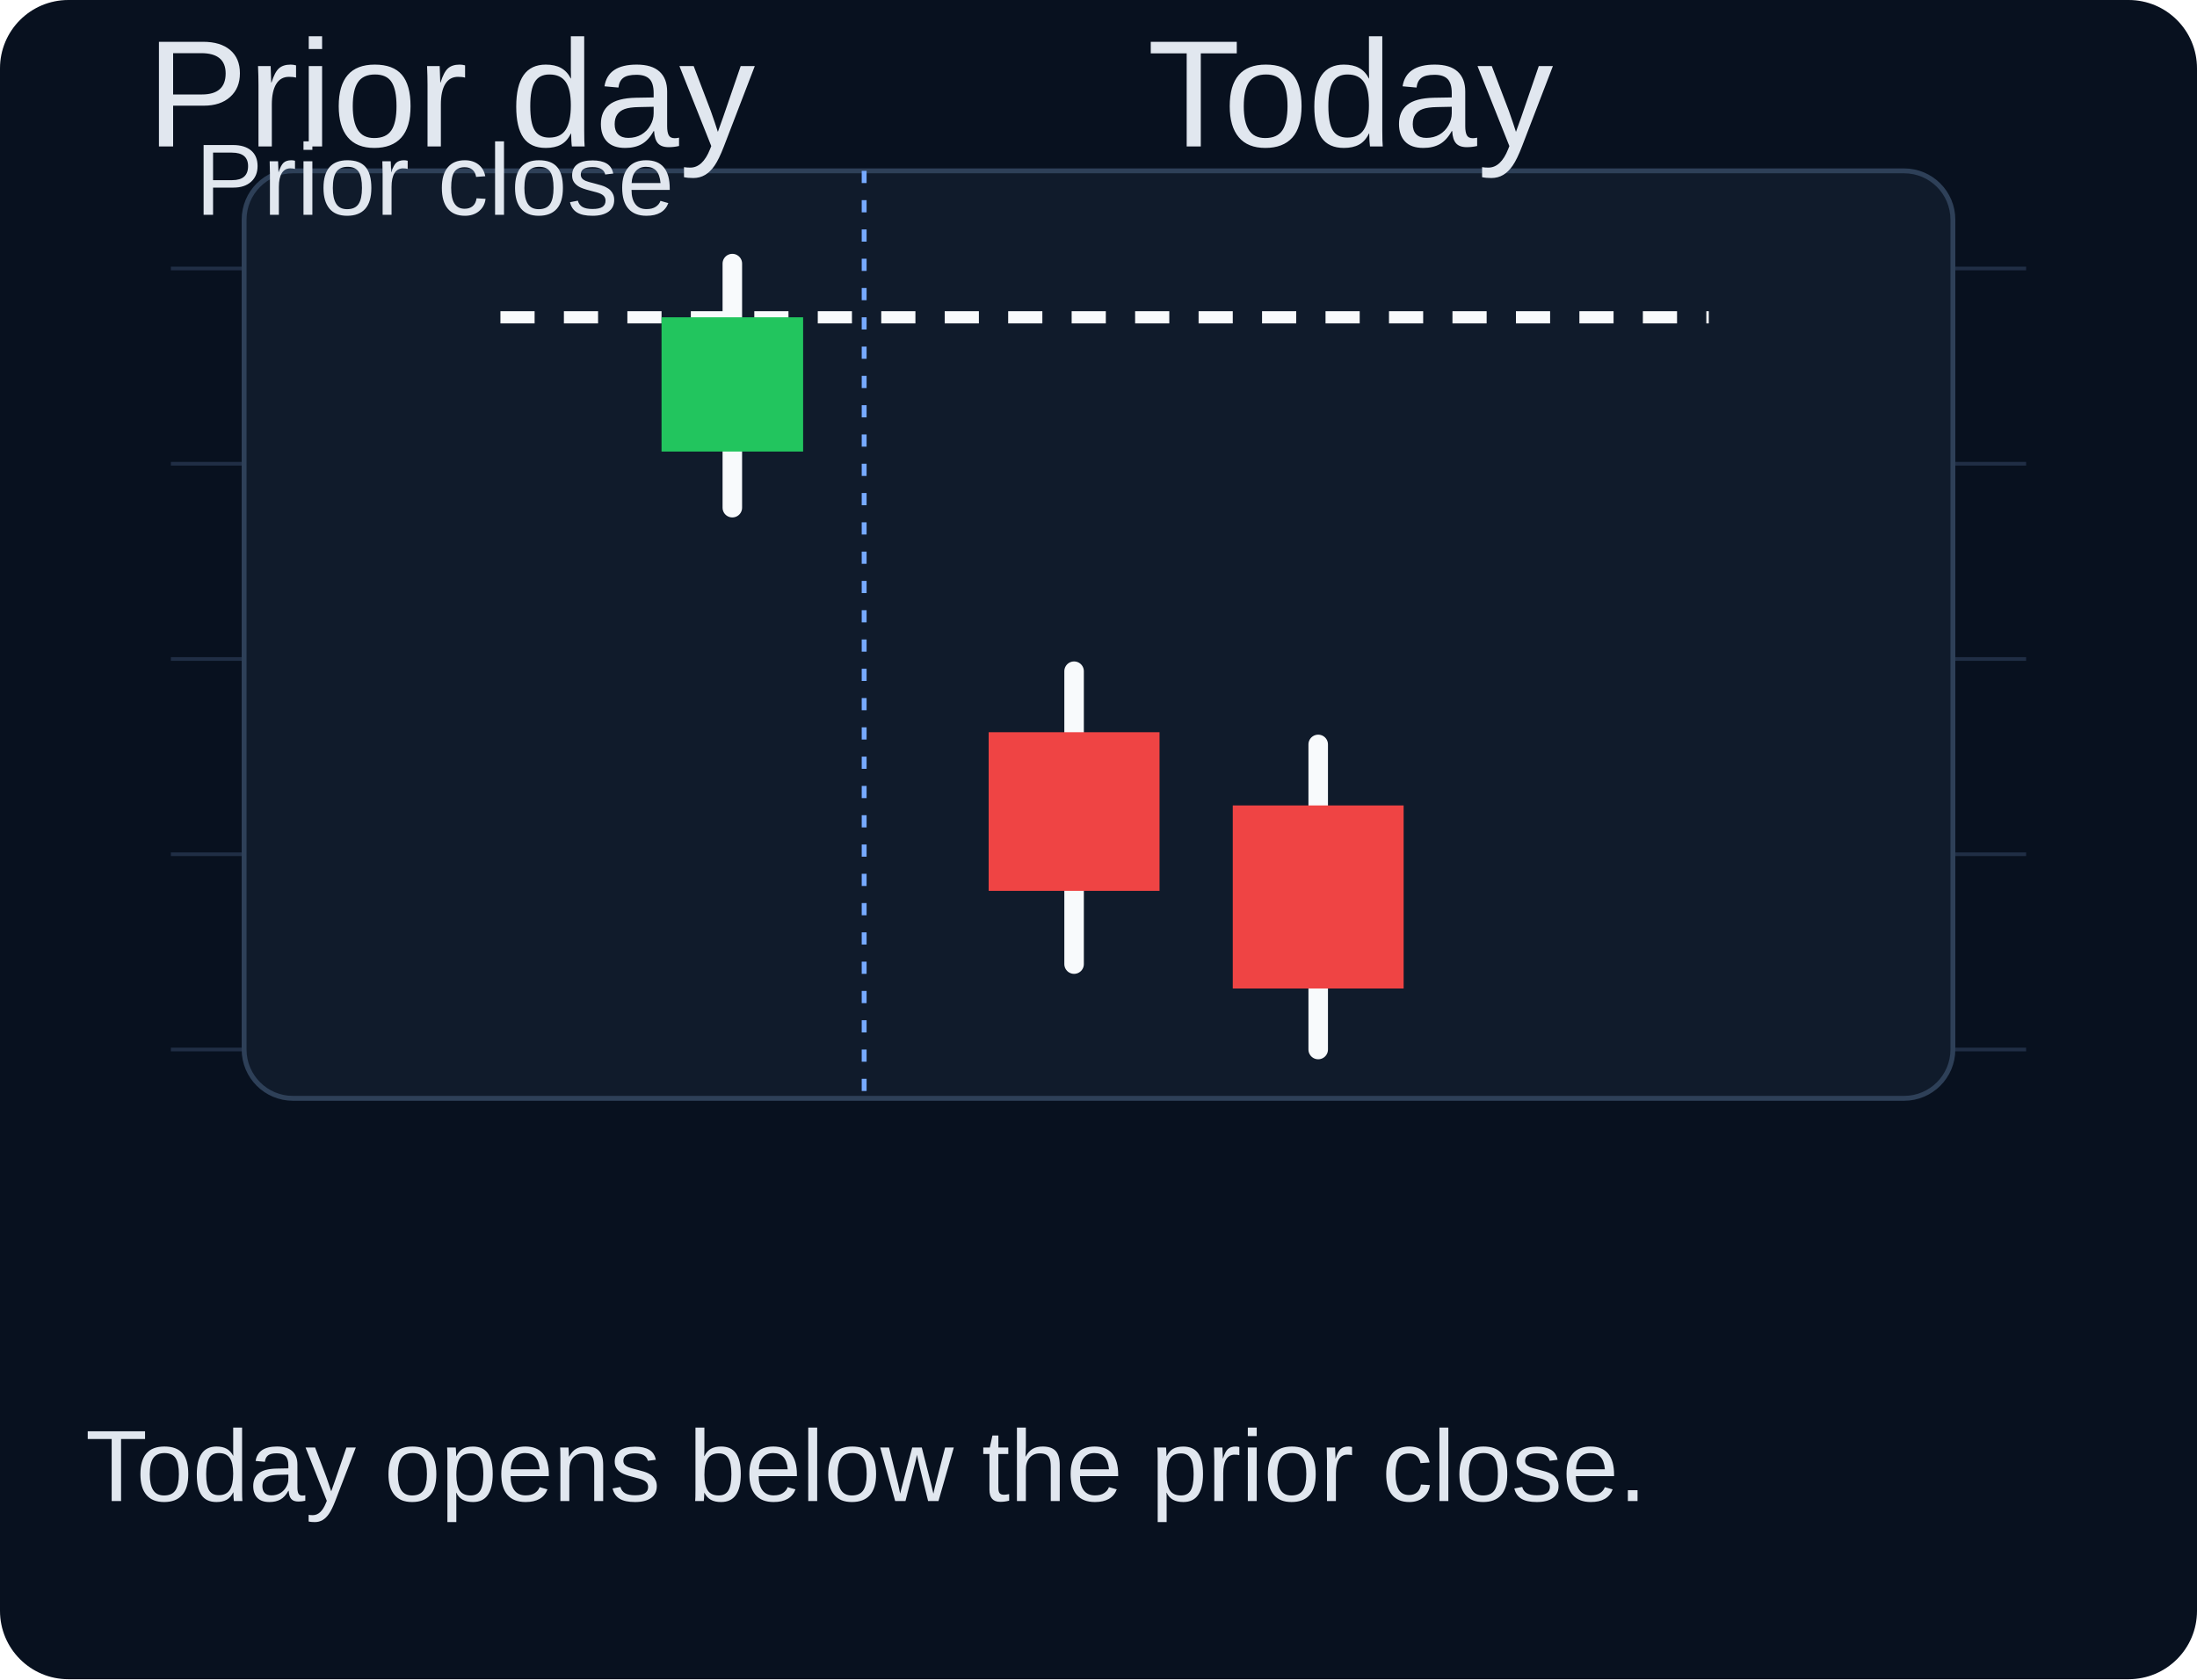
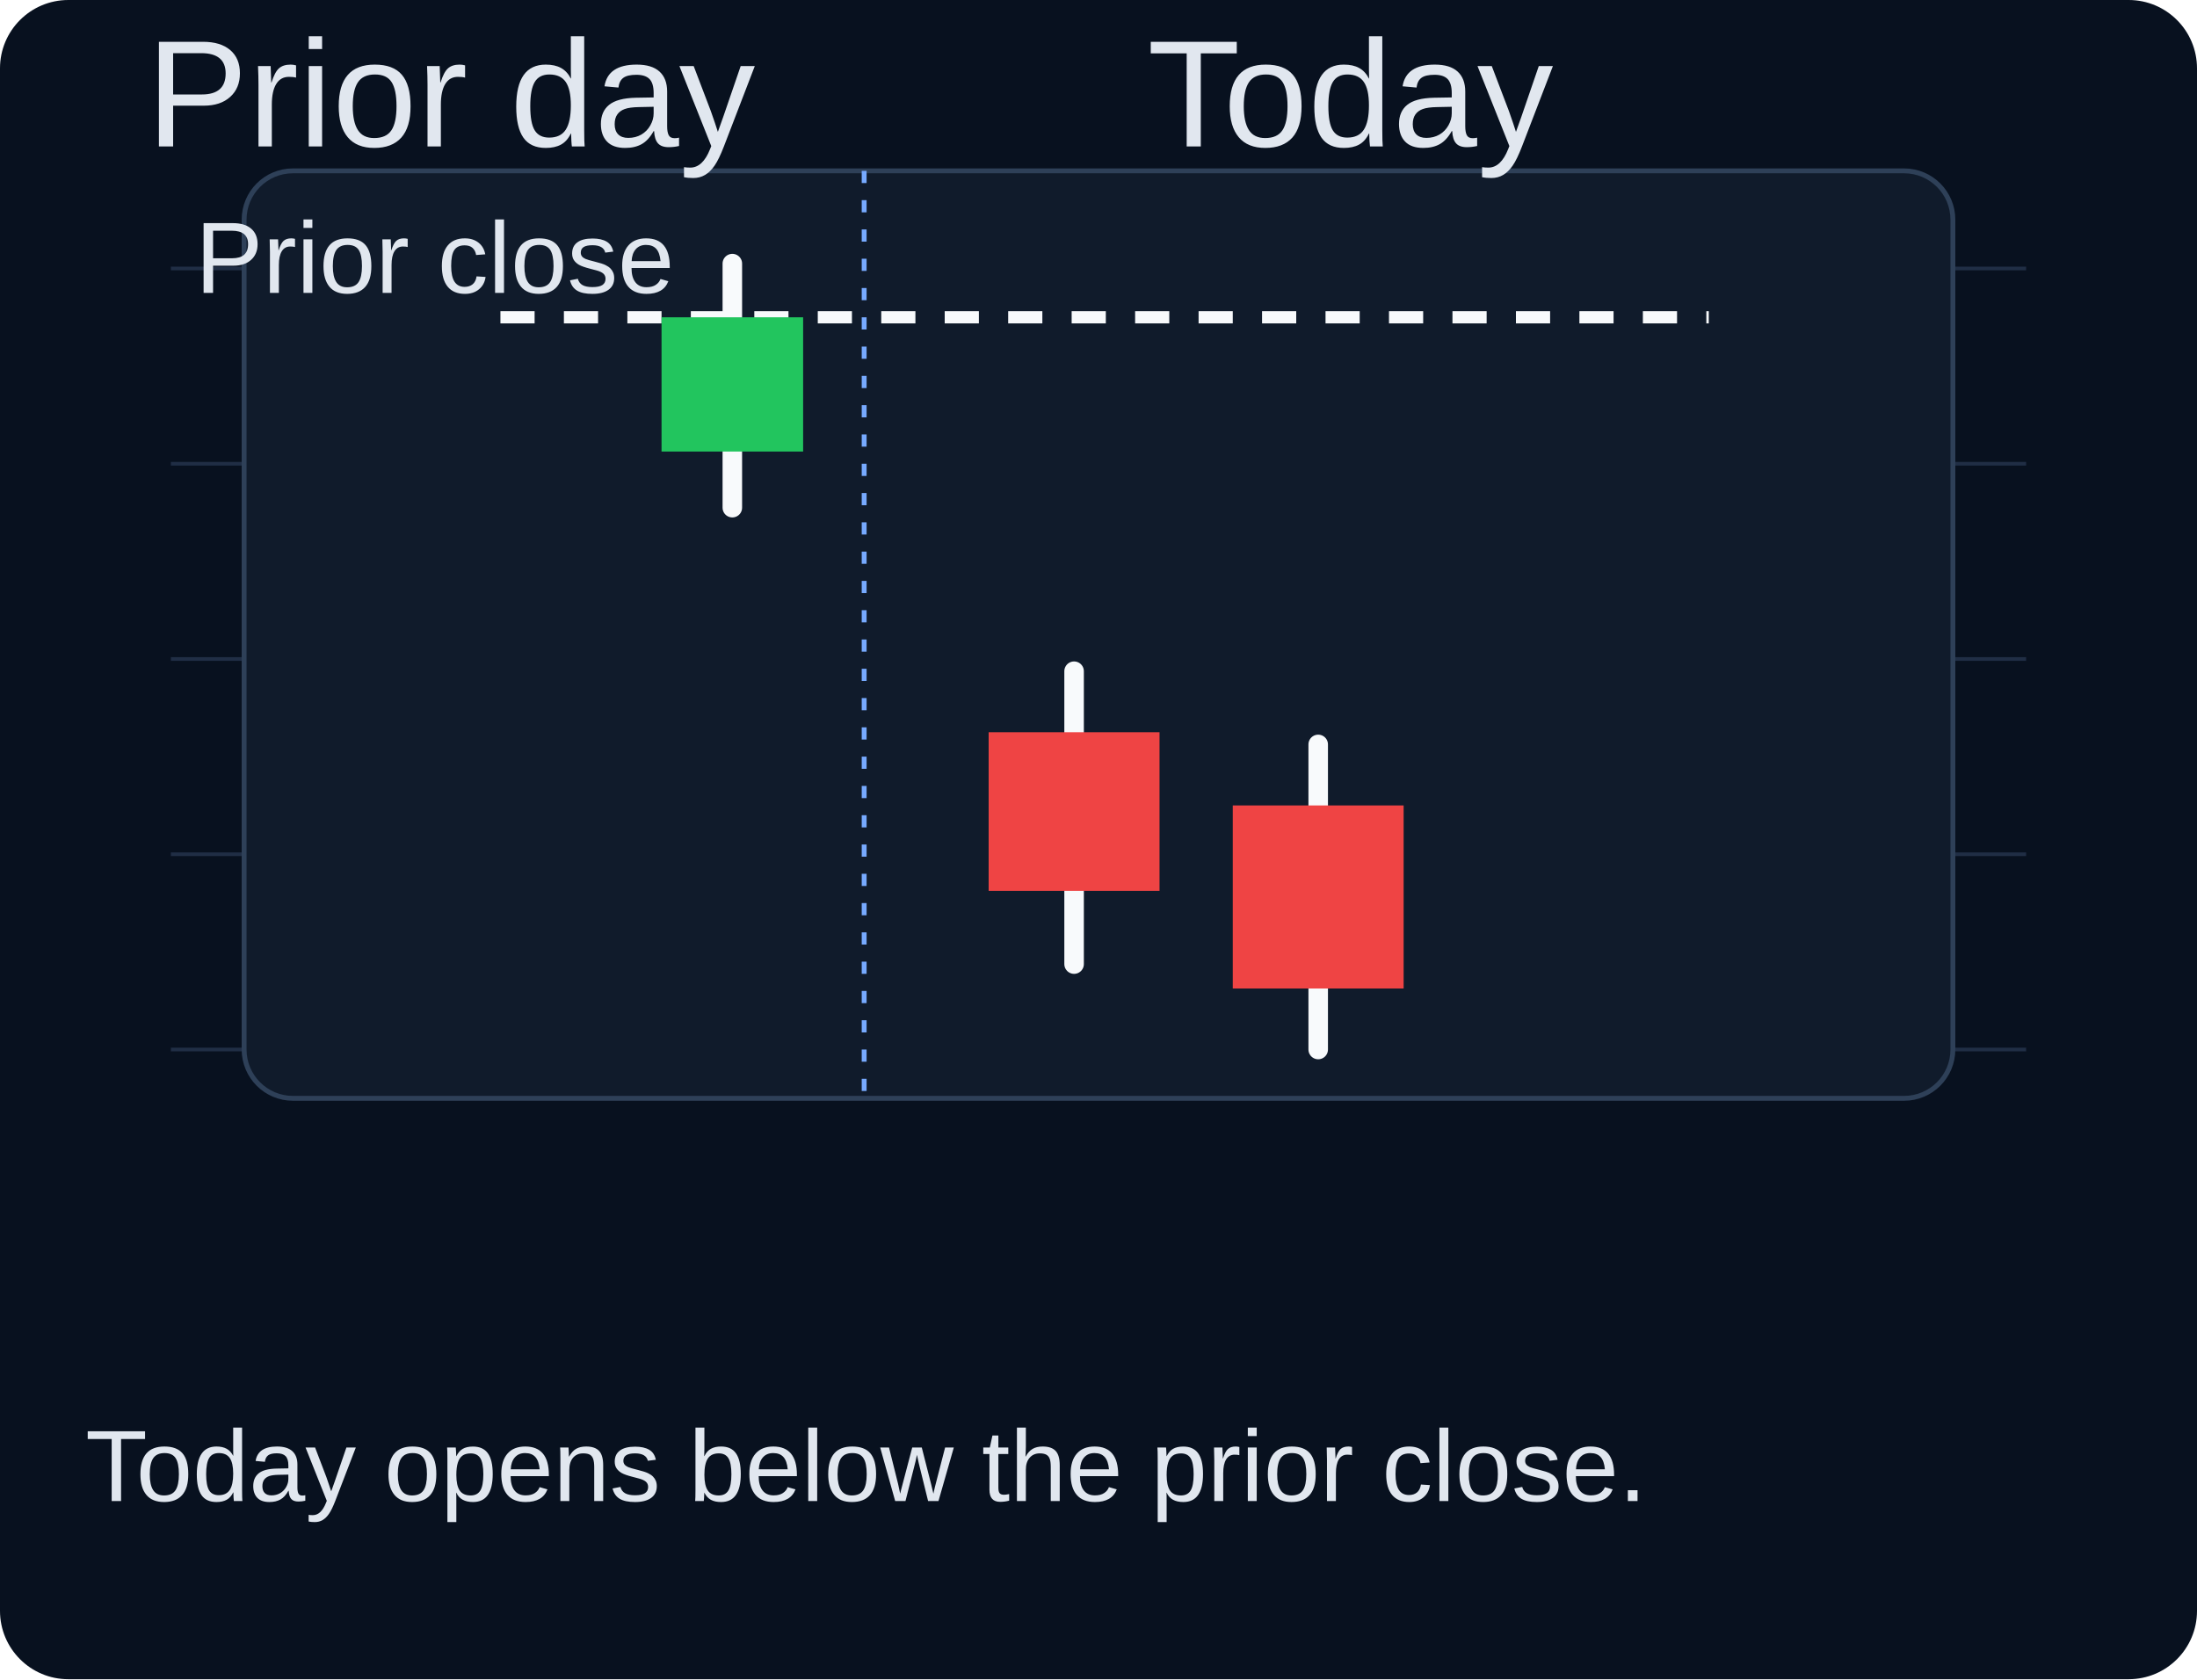
<svg xmlns="http://www.w3.org/2000/svg" viewBox="0 0 900.0 688.0" fill="none">
  <rect width="900" height="688.0" rx="28" fill="#08111F" />
  <g stroke="#223149" stroke-width="1.5" opacity="0.9">
    <line x1="70" y1="110" x2="830" y2="110" />
    <line x1="70" y1="190" x2="830" y2="190" />
    <line x1="70" y1="270" x2="830" y2="270" />
    <line x1="70" y1="350" x2="830" y2="350" />
    <line x1="70" y1="430" x2="830" y2="430" />
  </g>
  <rect x="100" y="70" width="700" height="380" rx="20" fill="#101B2B" stroke="#2E4058" stroke-width="2" />
  <line x1="205" y1="130.0" x2="700" y2="130.0" stroke="#F8FAFC" stroke-width="5" stroke-dasharray="14 12" />
  <line x1="300" y1="108" x2="300" y2="208" stroke="#F8FAFC" stroke-width="8" stroke-linecap="round" />
  <rect x="271" y="130" width="58" height="55" fill="#22C55E" />
  <line x1="440" y1="275" x2="440" y2="395" stroke="#F8FAFC" stroke-width="8" stroke-linecap="round" />
  <rect x="405" y="300" width="70" height="65" fill="#EF4444" />
  <line x1="540" y1="305" x2="540" y2="430" stroke="#F8FAFC" stroke-width="8" stroke-linecap="round" />
  <rect x="505" y="330" width="70" height="75" fill="#EF4444" />
-   <text x="80" y="88.0" font-family="Arial, sans-serif" font-size="41.538" fill="#e1e7ef">Prior close</text>
+   <text x="80" y="120.0" font-family="Arial, sans-serif" font-size="41.538" fill="#e1e7ef">Prior close</text>
  <line x1="354.0" x2="354.0" y1="70" y2="450" stroke="#77aaff" stroke-width="2" stroke-dasharray="5 7" />
  <text x="60" y="60" font-family="Arial" font-size="62.308" fill="#e1e7ef">Prior day</text>
  <text x="470.0" y="60" font-family="Arial" font-size="62.308" fill="#e1e7ef">Today</text>
  <text x="35" y="615.0" font-family="Arial, sans-serif" font-size="41.538" fill="#e1e7ef">Today opens below the prior close.</text>
</svg>
